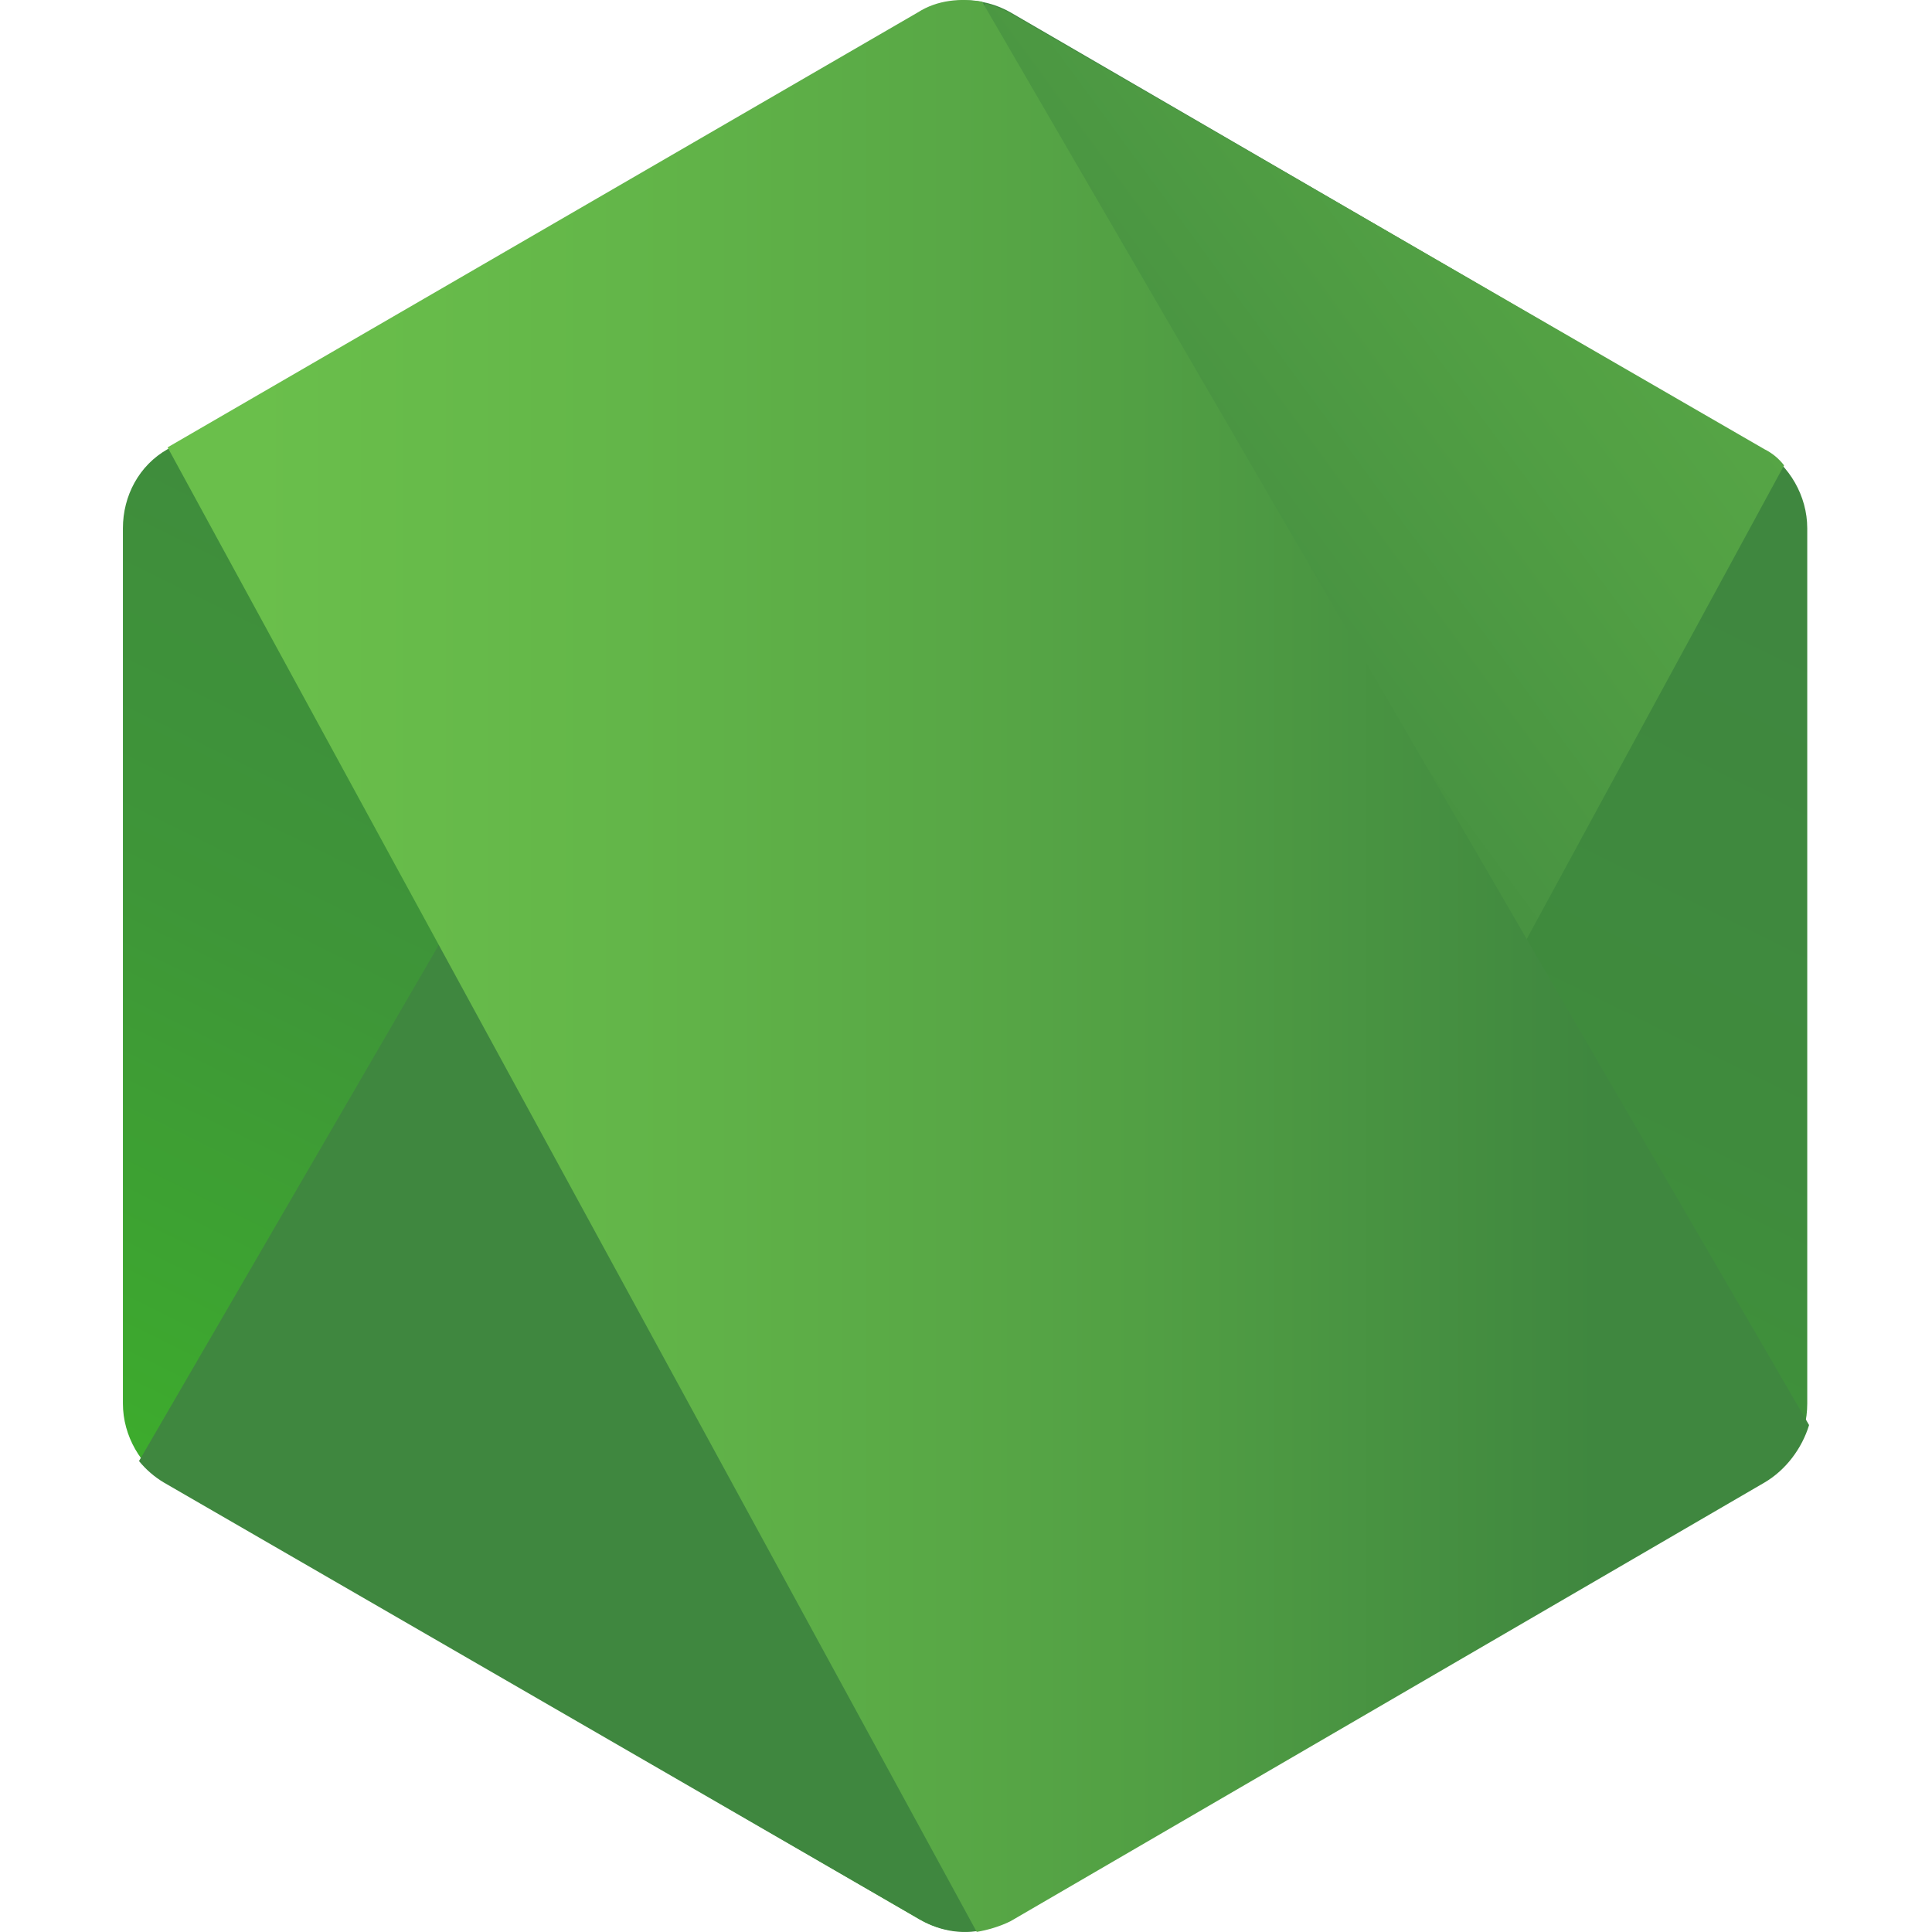
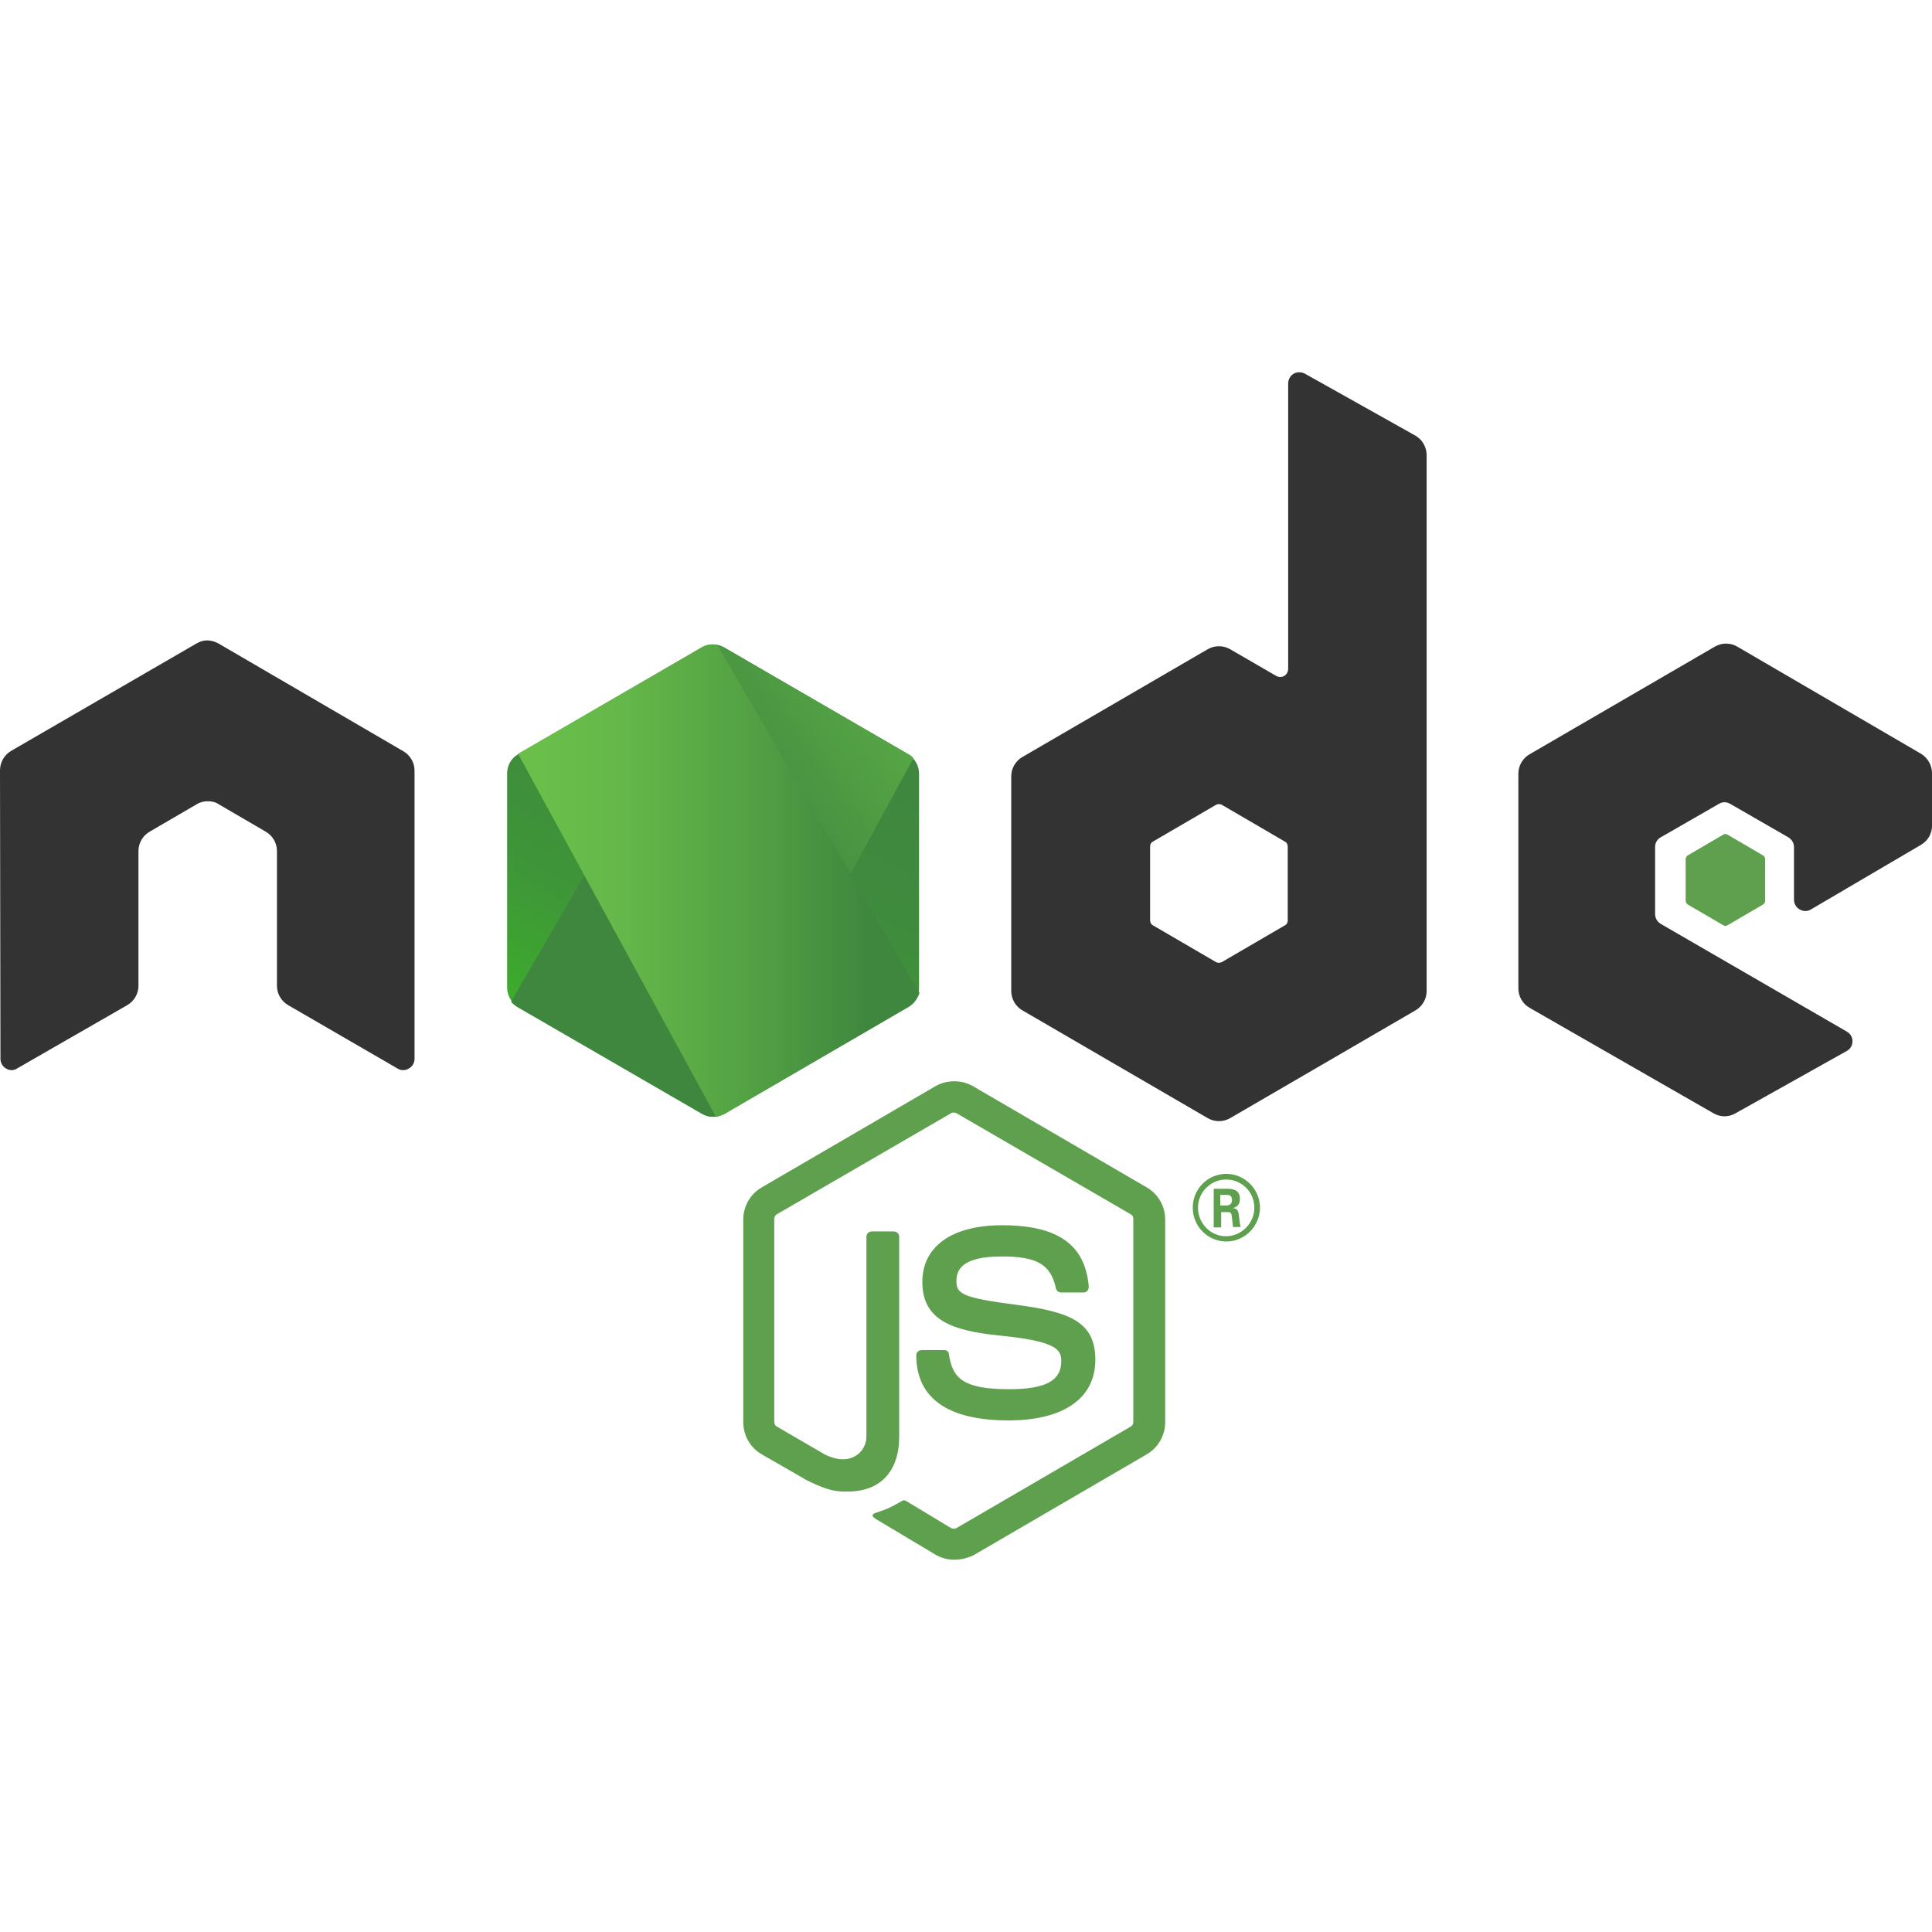
<svg xmlns="http://www.w3.org/2000/svg" viewBox="0 0 128 128">
-   <path fill="url(#a)" d="M66.958.825a6.07 6.07 0 0 0-6.035 0L11.103 29.76c-1.895 1.072-2.96 3.095-2.96 5.24v57.988c0 2.143 1.183 4.167 2.958 5.24l49.82 28.934a6.07 6.07 0 0 0 6.036 0l49.82-28.935c1.894-1.072 2.958-3.096 2.958-5.24V35c0-2.144-1.183-4.167-2.958-5.24z" />
-   <path fill="url(#b)" d="M116.897 29.76 66.841.825A8.161 8.161 0 0 0 65.302.23L9.21 96.798a6.251 6.251 0 0 0 1.657 1.43l50.057 28.934c1.42.833 3.076 1.072 4.615.595l52.66-96.925a3.702 3.702 0 0 0-1.302-1.072z" />
-   <path fill="url(#c)" d="M116.898 98.225c1.42-.833 2.485-2.262 2.958-3.81L65.066.108c-1.42-.238-2.959-.119-4.26.715L11.104 29.639l53.606 98.355c.71-.12 1.54-.358 2.25-.715z" />
+   <path fill="#5fa04e" d="M114.313 55.254a.26.26 0 0 0-.145.044l-2.346 1.37a.3.3 0 0 0-.142.26v2.74c0 .116.055.204.142.262l2.346 1.368a.262.262 0 0 0 .29 0l2.342-1.368a.308.308 0 0 0 .145-.263V56.93a.303.303 0 0 0-.145-.26l-2.343-1.371a.26.26 0 0 0-.144-.044zM63.22 71.638c-.427 0-.852.104-1.214.308l-11.549 6.727a2.457 2.457 0 0 0-1.214 2.124V94.22c0 .874.462 1.69 1.214 2.128l3.04 1.746c1.476.728 1.997.726 2.662.726 2.17 0 3.415-1.339 3.415-3.64V81.935a.356.356 0 0 0-.348-.351h-1.474a.356.356 0 0 0-.35.351v13.248c0 1.019-1.069 2.04-2.776 1.167l-3.155-1.835c-.116-.058-.175-.206-.175-.322V80.767c0-.116.059-.26.175-.319l11.545-6.697c.087-.058.233-.058.349 0l11.548 6.697c.115.059.172.174.172.32v13.424c0 .145-.057.264-.172.322l-11.548 6.727c-.087.058-.233.058-.349 0l-2.951-1.779c-.087-.058-.203-.087-.29-.029-.81.466-.952.527-1.734.789-.174.058-.463.173.115.493l3.85 2.302c.376.203.78.319 1.214.319.434 0 .867-.115 1.214-.26l11.549-6.727a2.463 2.463 0 0 0 1.214-2.128V80.797c0-.874-.462-1.687-1.214-2.124l-11.549-6.727a2.488 2.488 0 0 0-1.214-.308Zm18.03 6.13a2.236 2.236 0 0 0-2.227 2.243 2.236 2.236 0 0 0 2.227 2.242c1.217 0 2.228-1.019 2.228-2.242a2.254 2.254 0 0 0-2.228-2.242zm-.03.379a1.86 1.86 0 0 1 1.883 1.864c0 1.02-.84 1.894-1.882 1.894-1.012 0-1.852-.846-1.852-1.894s.869-1.864 1.852-1.864zm-.809.611v2.562h.494v-1.016h.434c.174 0 .231.058.26.203 0 .03.086.67.086.786h.52c-.058-.116-.087-.466-.116-.67-.028-.32-.056-.553-.404-.582.174-.059.463-.146.463-.612 0-.67-.58-.67-.868-.67zm.435.408h.404c.146 0 .376 0 .376.349 0 .116-.056.351-.376.351h-.405zm-14.47 2.01c-3.3 0-5.268 1.398-5.268 3.757 0 2.534 1.968 3.23 5.123 3.551 3.79.379 4.08.933 4.08 1.69 0 1.31-1.044 1.864-3.475 1.864-3.068 0-3.733-.758-3.965-2.301 0-.175-.142-.29-.316-.29H61.05a.35.35 0 0 0-.346.349c0 1.98 1.041 4.31 6.107 4.31 3.645 0 5.758-1.458 5.758-4.02 0-2.505-1.68-3.174-5.238-3.64-3.59-.466-3.965-.728-3.965-1.572 0-.699.318-1.63 2.98-1.63 2.373 0 3.269.525 3.617 2.126a.34.34 0 0 0 .319.26h1.533c.088 0 .175-.057.234-.115a.476.476 0 0 0 .085-.263c-.231-2.795-2.053-4.077-5.758-4.077z" />
+   <path fill="#333" d="M86.072 24.664a.71.71 0 0 0-.352.089.755.755 0 0 0-.375.638V44.32c0 .174-.09.35-.263.466a.549.549 0 0 1-.52 0l-3.066-1.775a1.486 1.486 0 0 0-1.478 0L67.75 50.146a1.48 1.48 0 0 0-.753 1.279v14.24c0 .524.29 1.02.753 1.282l12.27 7.135a1.486 1.486 0 0 0 1.477 0l12.269-7.135c.463-.262.753-.758.753-1.282V30.168c0-.553-.29-1.05-.753-1.311l-7.32-4.104a.836.836 0 0 0-.373-.089zM13.687 42.43c-.231 0-.462.084-.664.2L.753 49.739A1.493 1.493 0 0 0 0 51.047l.03 19.102c0 .263.143.525.375.642a.656.656 0 0 0 .724 0l7.294-4.193c.463-.262.75-.758.75-1.282v-8.94c0-.524.29-1.02.754-1.282l3.096-1.805c.231-.146.493-.204.753-.204s.521.058.724.204l3.096 1.805c.463.262.753.758.753 1.282v8.94c0 .524.288 1.02.75 1.282l7.236 4.193a.704.704 0 0 0 .753 0 .724.724 0 0 0 .376-.642V51.047c0-.524-.29-1.02-.754-1.283L14.47 42.63a1.763 1.763 0 0 0-.664-.201Zm100.667.21c-.253 0-.504.066-.736.198l-12.272 7.131c-.463.262-.75.758-.75 1.283v14.24c0 .524.287 1.02.75 1.282l12.184 6.987a1.43 1.43 0 0 0 1.447 0l7.38-4.133a.724.724 0 0 0 .375-.642.724.724 0 0 0-.375-.64L110.03 61.21a.76.76 0 0 1-.375-.641v-4.456a.72.72 0 0 1 .375-.64l3.85-2.214a.705.705 0 0 1 .753 0l3.846 2.213a.762.762 0 0 1 .378.641v3.495c0 .263.144.525.375.641a.704.704 0 0 0 .754 0l7.291-4.28a1.46 1.46 0 0 0 .724-1.283v-3.465c0-.524-.29-1.017-.724-1.28l-12.184-7.104a1.499 1.499 0 0 0-.738-.198zM80.757 53.274c.065 0 .131.015.19.045l4.194 2.446c.116.058.175.202.175.319v4.892c0 .146-.059.264-.175.322l-4.195 2.446a.431.431 0 0 1-.378 0l-4.195-2.446c-.116-.058-.175-.205-.175-.322v-4.892c0-.146.06-.261.175-.32l4.195-2.445a.425.425 0 0 1 .19-.045z" />
+   <path fill="url(#a)" d="M47.982 42.893a1.484 1.484 0 0 0-1.476 0L34.322 49.97a1.456 1.456 0 0 0-.724 1.281v14.181c0 .525.29 1.02.724 1.282l12.184 7.076a1.484 1.484 0 0 0 1.476 0l12.183-7.076c.463-.262.724-.757.724-1.282V51.251c0-.524-.29-1.02-.724-1.281z" />
+   <path fill="url(#b)" d="m60.194 49.97-12.241-7.077a1.996 1.996 0 0 0-.376-.145L33.859 66.364c.116.146.26.262.405.35l12.242 7.076c.347.204.752.262 1.128.145l12.879-23.703a.905.905 0 0 0-.319-.262z" />
+   <path fill="url(#c)" d="M60.194 66.713c.348-.204.608-.553.724-.932l-13.4-23.063c-.346-.058-.723-.029-1.041.175L34.322 49.94l13.11 24.053c.173-.029.376-.087.55-.175z" />
  <defs>
-     <linearGradient id="a" x1="34.513" x2="27.157" y1="15.535" y2="30.448" gradientTransform="translate(-129.242 -73.715) scale(6.18523)" gradientUnits="userSpaceOnUse">
+     <linearGradient id="a" x1="34.513" x2="27.157" y1="15.535" y2="30.448" gradientTransform="translate(0 24.664) scale(1.51263)" gradientUnits="userSpaceOnUse">
      <stop stop-color="#3F873F" />
      <stop offset=".33" stop-color="#3F8B3D" />
      <stop offset=".637" stop-color="#3E9638" />
      <stop offset=".934" stop-color="#3DA92E" />
      <stop offset="1" stop-color="#3DAE2B" />
    </linearGradient>
-     <linearGradient id="b" x1="30.009" x2="50.533" y1="23.359" y2="8.288" gradientTransform="translate(-129.242 -73.715) scale(6.18523)" gradientUnits="userSpaceOnUse">
+     <linearGradient id="b" x1="30.009" x2="50.533" y1="23.359" y2="8.288" gradientTransform="translate(0 24.664) scale(1.51263)" gradientUnits="userSpaceOnUse">
      <stop offset=".138" stop-color="#3F873F" />
      <stop offset=".402" stop-color="#52A044" />
      <stop offset=".713" stop-color="#64B749" />
      <stop offset=".908" stop-color="#6ABF4B" />
    </linearGradient>
-     <linearGradient id="c" x1="21.917" x2="40.555" y1="22.261" y2="22.261" gradientTransform="translate(-129.242 -73.715) scale(6.18523)" gradientUnits="userSpaceOnUse">
+     <linearGradient id="c" x1="21.917" x2="40.555" y1="22.261" y2="22.261" gradientTransform="translate(0 24.664) scale(1.51263)" gradientUnits="userSpaceOnUse">
      <stop offset=".092" stop-color="#6ABF4B" />
      <stop offset=".287" stop-color="#64B749" />
      <stop offset=".598" stop-color="#52A044" />
      <stop offset=".862" stop-color="#3F873F" />
    </linearGradient>
  </defs>
</svg>
